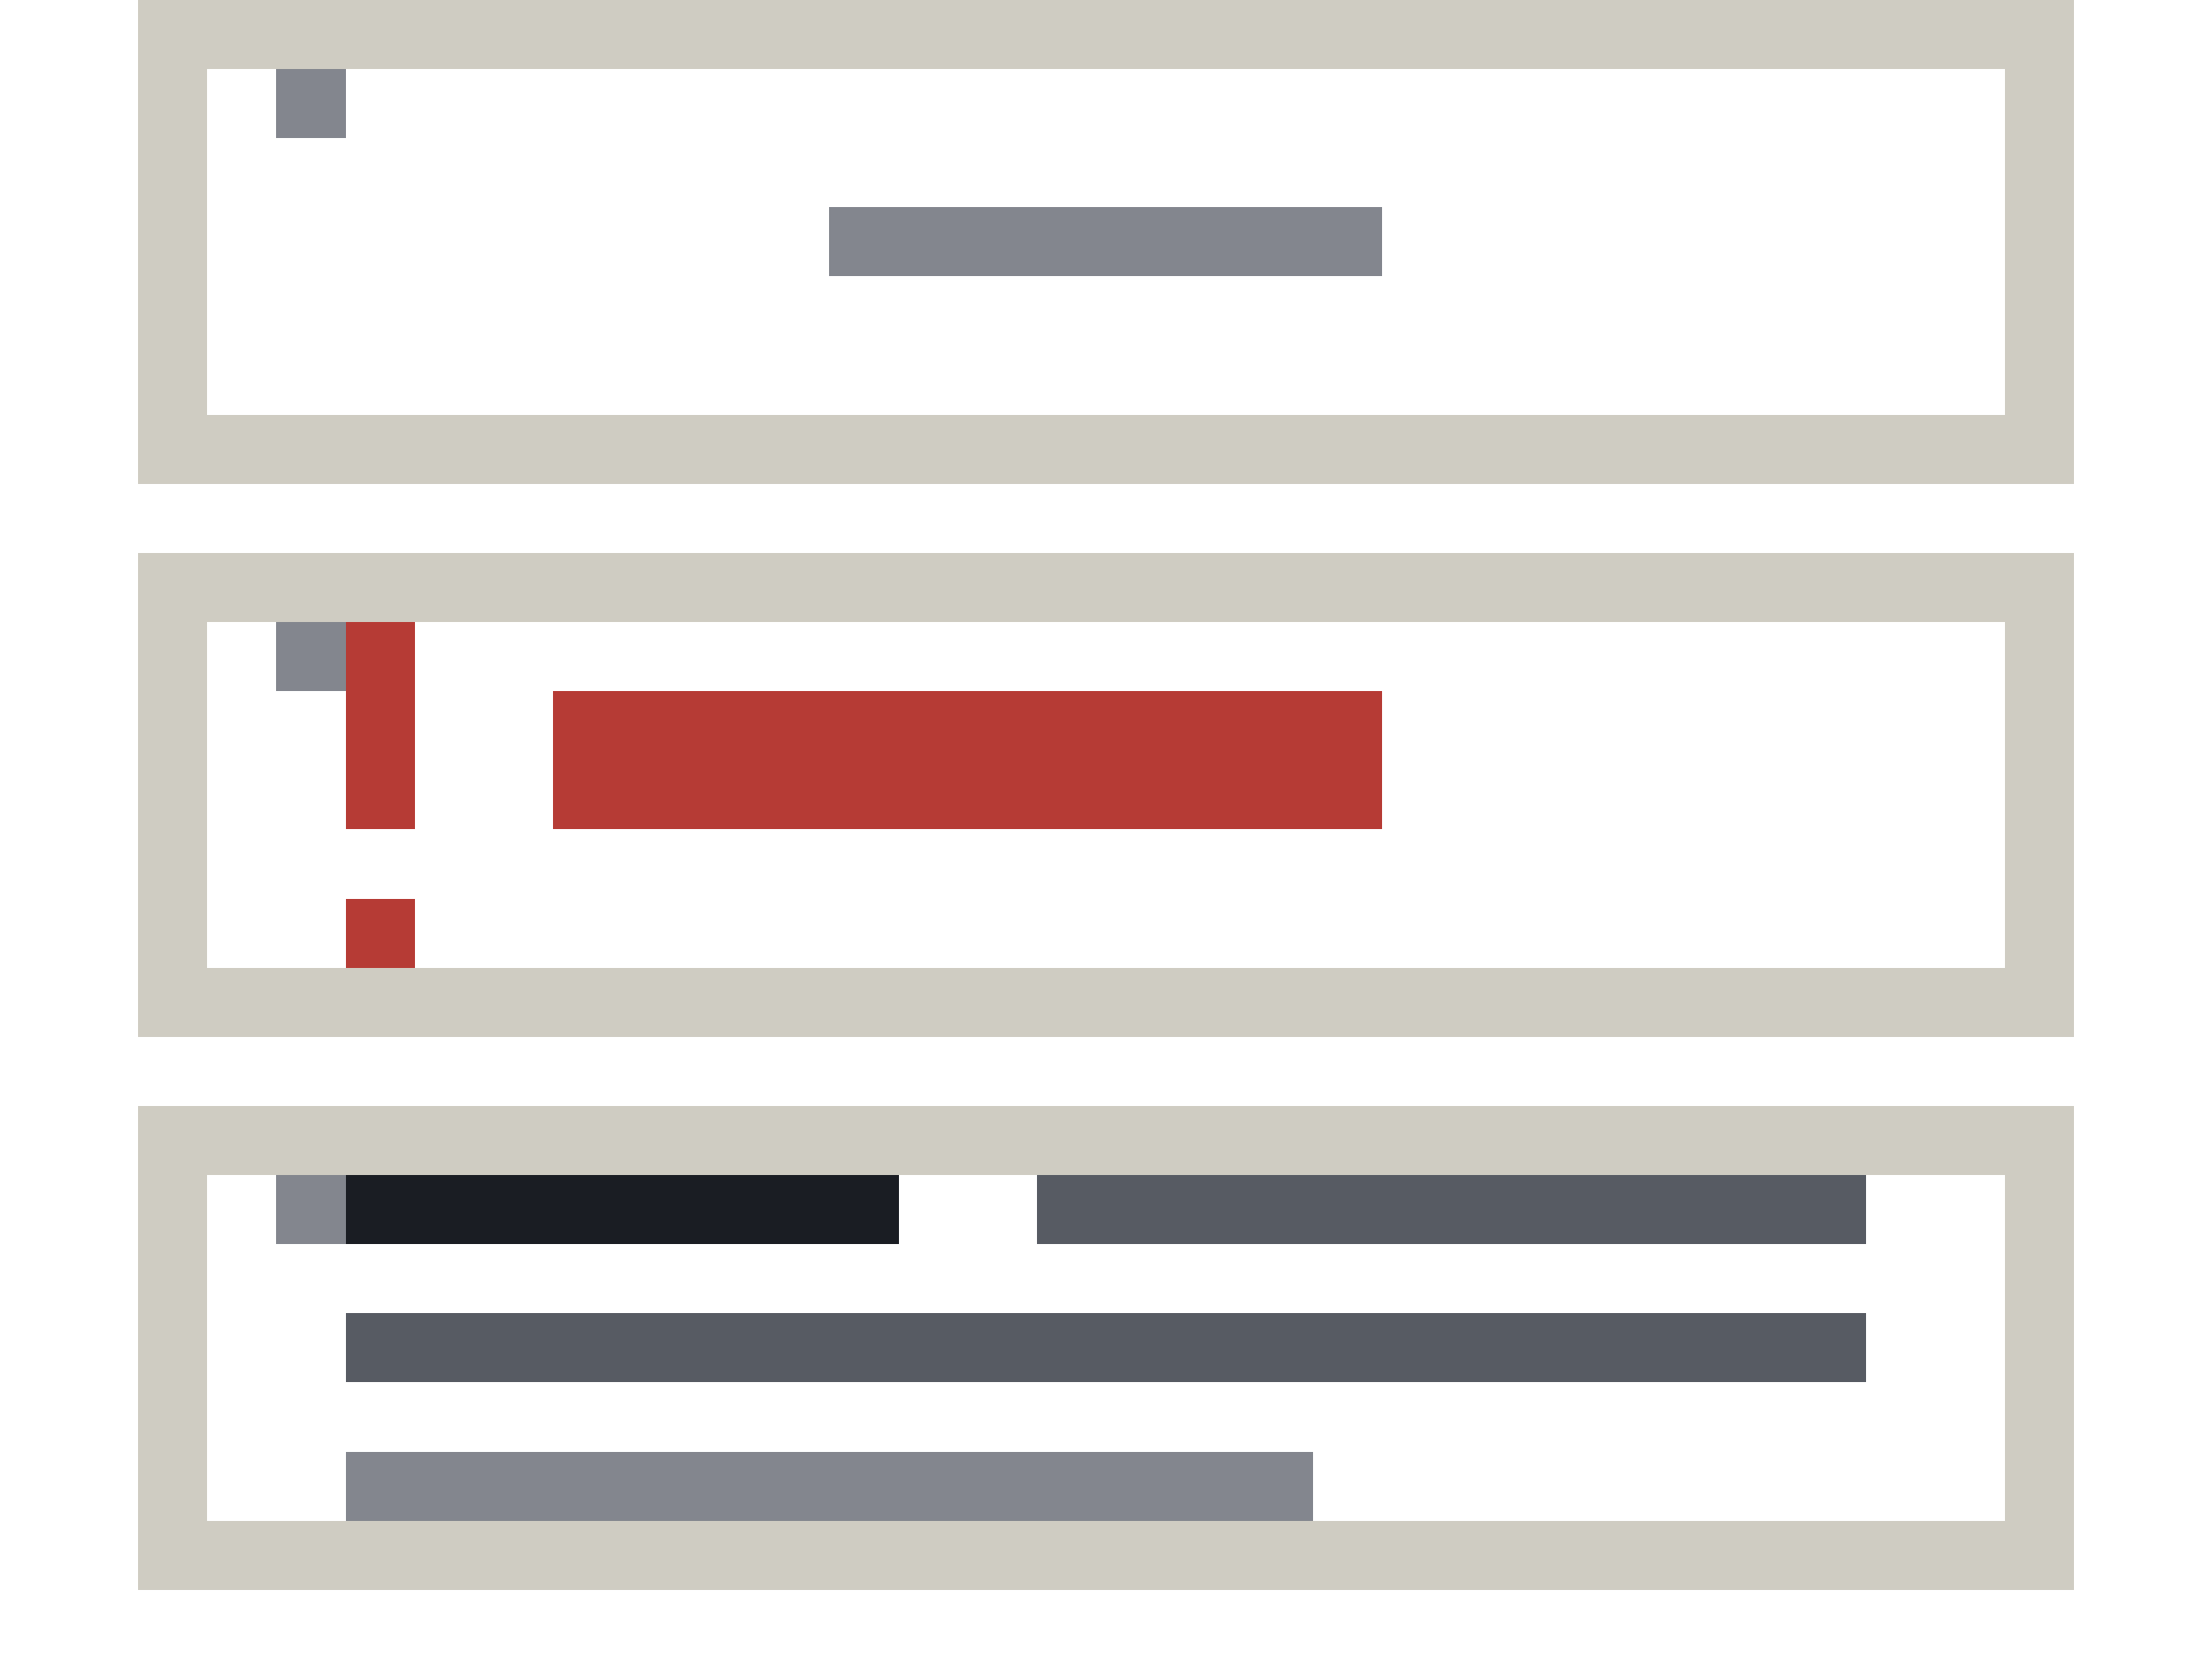
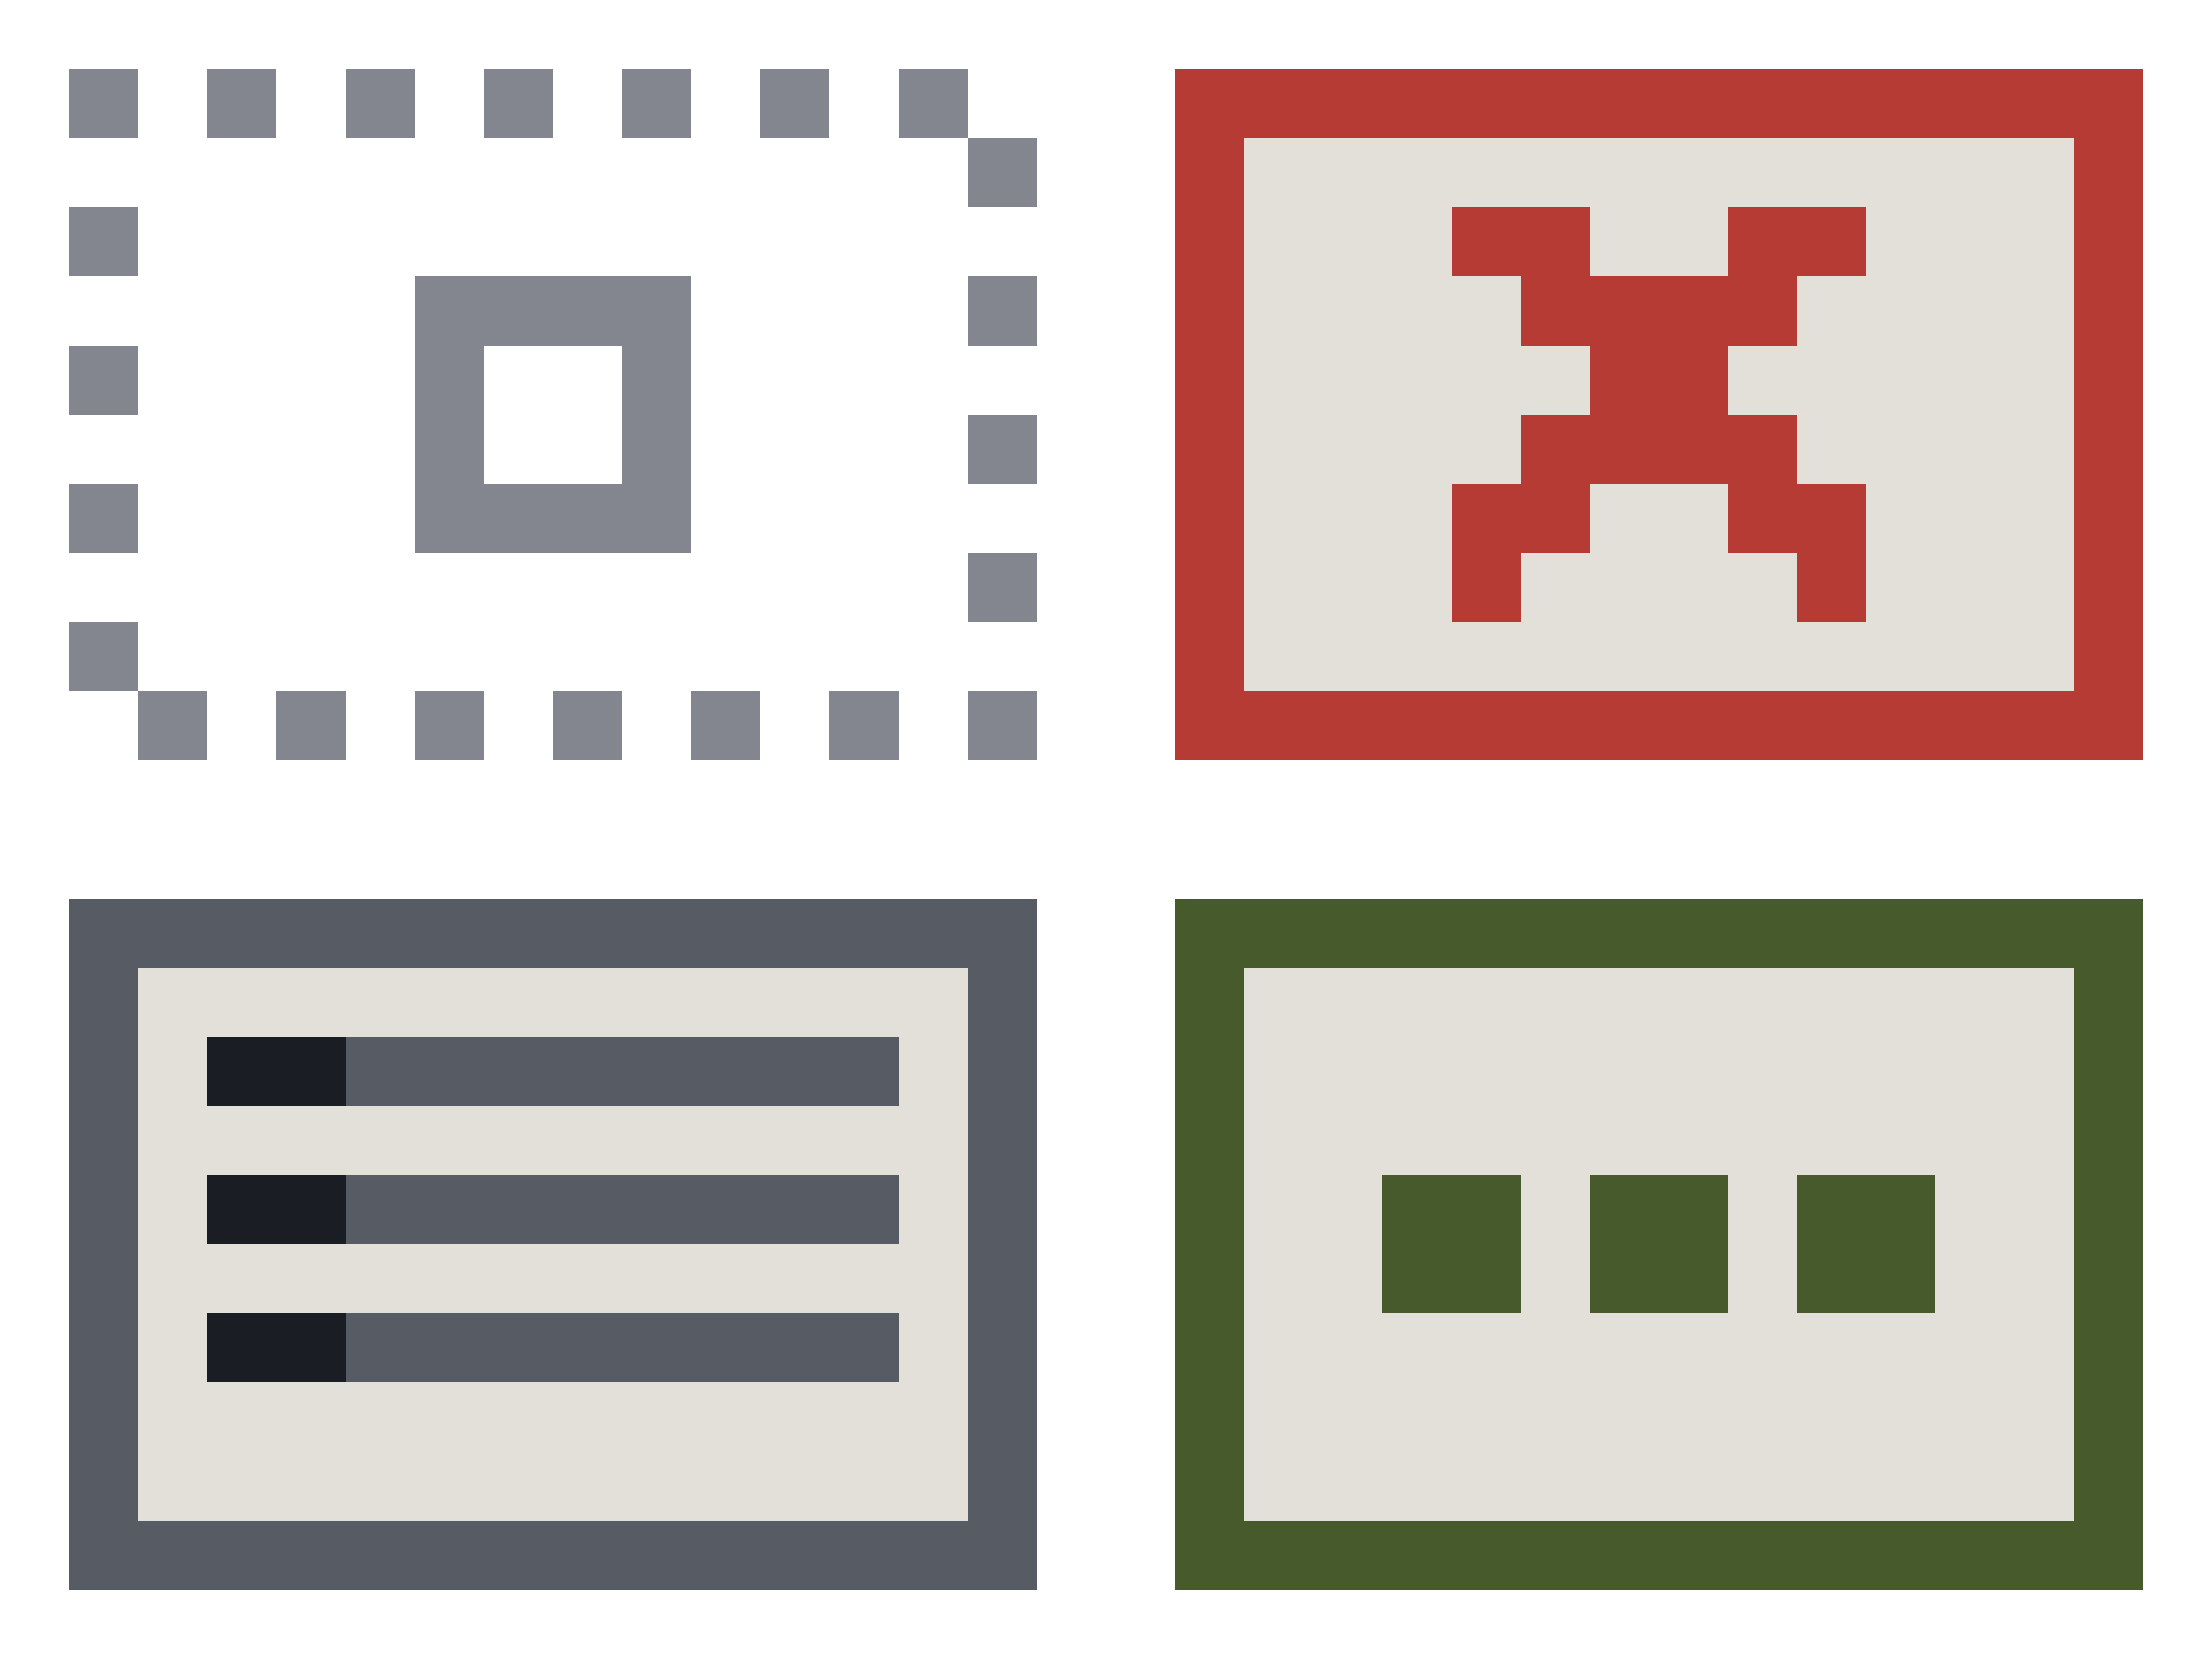
<svg xmlns="http://www.w3.org/2000/svg" width="64" height="48" viewBox="0 0 32 24" shape-rendering="crispEdges" role="img" aria-labelledby="t">
-   <path fill="#cfccc2" d="M2 0h28v1h-28zM2 1h1v5h-1zM29 1h1v5h-1zM2 6h28v1h-28zM2 8h28v1h-28zM2 9h1v5h-1zM29 9h1v5h-1zM2 14h28v1h-28zM2 16h28v1h-28zM2 17h1v5h-1zM29 17h1v5h-1zM2 22h28v1h-28z" />
-   <path fill="#83868e" d="M4 1h1v1h-1zM12 3h8v1h-8zM4 9h1v1h-1zM4 17h1v1h-1zM5 21h14v1h-14z" />
-   <path fill="#b63b35" d="M5 9h1v3h-1zM8 10h12v2h-12zM5 13h1v1h-1z" />
-   <path fill="#1a1d23" d="M5 17h8v1h-8z" />
-   <path fill="#575b63" d="M15 17h12v1h-12zM5 19h22v1h-22z" />
+   <path fill="#83868e" d="M1 1h1v1h-1zM3 1h1v1h-1zM5 1h1v1h-1zM7 1h1v1h-1zM9 1h1v1h-1zM11 1h1v1h-1zM13 1h1v1h-1zM14 2h1v1h-1zM1 3h1v1h-1zM6 4h1v1h-1zM7 4h1v1h-1zM8 4h1v1h-1zM9 4h1v1h-1zM14 4h1v1h-1zM1 5h1v1h-1zM6 5h1v1h-1zM9 5h1v1h-1zM6 6h1v1h-1zM9 6h1v1h-1zM14 6h1v1h-1zM1 7h1v1h-1zM6 7h1v1h-1zM7 7h1v1h-1zM8 7h1v1h-1zM9 7h1v1h-1zM14 8h1v1h-1zM1 9h1v1h-1zM2 10h1v1h-1zM4 10h1v1h-1zM6 10h1v1h-1zM8 10h1v1h-1zM10 10h1v1h-1zM12 10h1v1h-1zM14 10h1v1h-1z" />
+   <path fill="#b63b35" d="M17 1h1v1h-1zM18 1h1v1h-1zM19 1h1v1h-1zM20 1h1v1h-1zM21 1h1v1h-1zM22 1h1v1h-1zM23 1h1v1h-1zM24 1h1v1h-1zM25 1h1v1h-1zM26 1h1v1h-1zM27 1h1v1h-1zM28 1h1v1h-1zM29 1h1v1h-1zM30 1h1v1h-1zM17 2h1v1h-1zM30 2h1v1h-1zM17 3h1v1h-1zM21 3h1v1h-1zM22 3h1v1h-1zM25 3h1v1h-1zM26 3h1v1h-1zM30 3h1v1h-1zM17 4h1v1h-1zM22 4h1v1h-1zM23 4h1v1h-1zM24 4h1v1h-1zM25 4h1v1h-1zM30 4h1v1h-1zM17 5h1v1h-1zM23 5h1v1h-1zM24 5h1v1h-1zM30 5h1v1h-1zM17 6h1v1h-1zM22 6h1v1h-1zM23 6h1v1h-1zM24 6h1v1h-1zM25 6h1v1h-1zM30 6h1v1h-1zM17 7h1v1h-1zM21 7h1v1h-1zM22 7h1v1h-1zM25 7h1v1h-1zM26 7h1v1h-1zM30 7h1v1h-1zM17 8h1v1h-1zM21 8h1v1h-1zM26 8h1v1h-1zM30 8h1v1h-1zM17 9h1v1h-1zM30 9h1v1h-1zM17 10h1v1h-1zM18 10h1v1h-1zM19 10h1v1h-1zM20 10h1v1h-1zM21 10h1v1h-1zM22 10h1v1h-1zM23 10h1v1h-1zM24 10h1v1h-1zM25 10h1v1h-1zM26 10h1v1h-1zM27 10h1v1h-1zM28 10h1v1h-1zM29 10h1v1h-1zM30 10h1v1h-1z" />
+   <path fill="#e2e0d8" d="M18 2h1v1h-1zM19 2h1v1h-1zM20 2h1v1h-1zM21 2h1v1h-1zM22 2h1v1h-1zM23 2h1v1h-1zM24 2h1v1h-1zM25 2h1v1h-1zM26 2h1v1h-1zM27 2h1v1h-1zM28 2h1v1h-1zM29 2h1v1h-1zM18 3h1v1h-1zM19 3h1v1h-1zM20 3h1v1h-1zM23 3h1v1h-1zM24 3h1v1h-1zM27 3h1v1h-1zM28 3h1v1h-1zM29 3h1v1h-1zM18 4h1v1h-1zM19 4h1v1h-1zM20 4h1v1h-1zM21 4h1v1h-1zM26 4h1v1h-1zM27 4h1v1h-1zM28 4h1v1h-1zM29 4h1v1h-1zM18 5h1v1h-1zM19 5h1v1h-1zM20 5h1v1h-1zM21 5h1v1h-1zM22 5h1v1h-1zM25 5h1v1h-1zM26 5h1v1h-1zM27 5h1v1h-1zM28 5h1v1h-1zM29 5h1v1h-1zM18 6h1v1h-1zM19 6h1v1h-1zM20 6h1v1h-1zM21 6h1v1h-1zM26 6h1v1h-1zM27 6h1v1h-1zM28 6h1v1h-1zM29 6h1v1h-1zM18 7h1v1h-1zM19 7h1v1h-1zM20 7h1v1h-1zM23 7h1v1h-1zM24 7h1v1h-1zM27 7h1v1h-1zM28 7h1v1h-1zM29 7h1v1h-1zM18 8h1v1h-1zM19 8h1v1h-1zM20 8h1v1h-1zM22 8h1v1h-1zM23 8h1v1h-1zM24 8h1v1h-1zM25 8h1v1h-1zM27 8h1v1h-1zM28 8h1v1h-1zM29 8h1v1h-1zM18 9h1v1h-1zM19 9h1v1h-1zM20 9h1v1h-1zM21 9h1v1h-1zM22 9h1v1h-1zM23 9h1v1h-1zM24 9h1v1h-1zM25 9h1v1h-1zM26 9h1v1h-1zM27 9h1v1h-1zM28 9h1v1h-1zM29 9h1v1h-1zM2 14h1v1h-1zM3 14h1v1h-1zM4 14h1v1h-1zM5 14h1v1h-1zM6 14h1v1h-1zM7 14h1v1h-1zM8 14h1v1h-1zM9 14h1v1h-1zM10 14h1v1h-1zM11 14h1v1h-1zM12 14h1v1h-1zM13 14h1v1h-1zM18 14h1v1h-1zM19 14h1v1h-1zM20 14h1v1h-1zM21 14h1v1h-1zM22 14h1v1h-1zM23 14h1v1h-1zM24 14h1v1h-1zM25 14h1v1h-1zM26 14h1v1h-1zM27 14h1v1h-1zM28 14h1v1h-1zM29 14h1v1h-1zM2 15h1v1h-1zM13 15h1v1h-1zM18 15h1v1h-1zM19 15h1v1h-1zM20 15h1v1h-1zM21 15h1v1h-1zM22 15h1v1h-1zM23 15h1v1h-1zM24 15h1v1h-1zM25 15h1v1h-1zM26 15h1v1h-1zM27 15h1v1h-1zM28 15h1v1h-1zM29 15h1v1h-1zM2 16h1v1h-1zM3 16h1v1h-1zM4 16h1v1h-1zM5 16h1v1h-1zM6 16h1v1h-1zM7 16h1v1h-1zM8 16h1v1h-1zM9 16h1v1h-1zM10 16h1v1h-1zM11 16h1v1h-1zM12 16h1v1h-1zM13 16h1v1h-1zM18 16h1v1h-1zM19 16h1v1h-1zM20 16h1v1h-1zM21 16h1v1h-1zM22 16h1v1h-1zM23 16h1v1h-1zM24 16h1v1h-1zM25 16h1v1h-1zM26 16h1v1h-1zM27 16h1v1h-1zM28 16h1v1h-1zM29 16h1v1h-1zM2 17h1v1h-1zM13 17h1v1h-1zM18 17h1v1h-1zM19 17h1v1h-1zM22 17h1v1h-1zM25 17h1v1h-1zM28 17h1v1h-1zM29 17h1v1h-1zM2 18h1v1h-1zM3 18h1v1h-1zM4 18h1v1h-1zM5 18h1v1h-1zM6 18h1v1h-1zM7 18h1v1h-1zM8 18h1v1h-1zM9 18h1v1h-1zM10 18h1v1h-1zM11 18h1v1h-1zM12 18h1v1h-1zM13 18h1v1h-1zM18 18h1v1h-1zM19 18h1v1h-1zM22 18h1v1h-1zM25 18h1v1h-1zM28 18h1v1h-1zM29 18h1v1h-1zM2 19h1v1h-1zM13 19h1v1h-1zM18 19h1v1h-1zM19 19h1v1h-1zM20 19h1v1h-1zM21 19h1v1h-1zM22 19h1v1h-1zM23 19h1v1h-1zM24 19h1v1h-1zM25 19h1v1h-1zM26 19h1v1h-1zM27 19h1v1h-1zM28 19h1v1h-1zM29 19h1v1h-1zM2 20h1v1h-1zM3 20h1v1h-1zM4 20h1v1h-1zM5 20h1v1h-1zM6 20h1v1h-1zM7 20h1v1h-1zM8 20h1v1h-1zM9 20h1v1h-1zM10 20h1v1h-1zM11 20h1v1h-1zM12 20h1v1h-1zM13 20h1v1h-1zM18 20h1v1h-1zM19 20h1v1h-1zM20 20h1v1h-1zM21 20h1v1h-1zM22 20h1v1h-1zM23 20h1v1h-1zM24 20h1v1h-1zM25 20h1v1h-1zM26 20h1v1h-1zM27 20h1v1h-1zM28 20h1v1h-1zM29 20h1v1h-1zM2 21h1v1h-1zM3 21h1v1h-1zM4 21h1v1h-1zM5 21h1v1h-1zM6 21h1v1h-1zM7 21h1v1h-1zM8 21h1v1h-1zM9 21h1v1h-1zM10 21h1v1h-1zM11 21h1v1h-1zM12 21h1v1h-1zM13 21h1v1h-1zM18 21h1v1h-1zM19 21h1v1h-1zM20 21h1v1h-1zM21 21h1v1h-1zM22 21h1v1h-1zM23 21h1v1h-1zM24 21h1v1h-1zM25 21h1v1h-1zM26 21h1v1h-1zM27 21h1v1h-1zM28 21h1v1h-1zM29 21h1v1h-1z" />
+   <path fill="#575b63" d="M1 13h1v1h-1zM2 13h1v1h-1zM3 13h1v1h-1zM4 13h1v1h-1zM5 13h1v1h-1zM6 13h1v1h-1zM7 13h1v1h-1zM8 13h1v1h-1zM9 13h1v1h-1zM10 13h1v1h-1zM11 13h1v1h-1zM12 13h1v1h-1zM13 13h1v1h-1zM14 13h1v1h-1zM1 14h1v1h-1zM14 14h1v1h-1zM1 15h1v1h-1zM5 15h1v1h-1zM6 15h1v1h-1zM7 15h1v1h-1zM8 15h1v1h-1zM9 15h1v1h-1zM10 15h1v1h-1zM11 15h1v1h-1zM12 15h1v1h-1zM14 15h1v1h-1zM1 16h1v1h-1zM14 16h1v1h-1zM1 17h1v1h-1zM5 17h1v1h-1zM6 17h1v1h-1zM7 17h1v1h-1zM8 17h1v1h-1zM9 17h1v1h-1zM10 17h1v1h-1zM11 17h1v1h-1zM12 17h1v1h-1zM14 17h1v1h-1zM1 18h1v1h-1zM14 18h1v1h-1zM1 19h1v1h-1zM5 19h1v1h-1zM6 19h1v1h-1zM7 19h1v1h-1zM8 19h1v1h-1zM9 19h1v1h-1zM10 19h1v1h-1zM11 19h1v1h-1zM12 19h1v1h-1zM14 19h1v1h-1zM1 20h1v1h-1zM14 20h1v1h-1zM1 21h1v1h-1zM14 21h1v1h-1zM1 22h1v1h-1zM2 22h1v1h-1zM3 22h1v1h-1zM4 22h1v1h-1zM5 22h1v1h-1zM6 22h1v1h-1zM7 22h1v1h-1zM8 22h1v1h-1zM9 22h1v1h-1zM10 22h1v1h-1zM11 22h1v1h-1zM12 22h1v1h-1zM13 22h1v1h-1zM14 22h1v1h-1z" />
+   <path fill="#465a2b" d="M17 13h1v1h-1zM18 13h1v1h-1zM19 13h1v1h-1zM20 13h1v1h-1zM21 13h1v1h-1zM22 13h1v1h-1zM23 13h1v1h-1zM24 13h1v1h-1zM25 13h1v1h-1zM26 13h1v1h-1zM27 13h1v1h-1zM28 13h1v1h-1zM29 13h1v1h-1zM30 13h1v1h-1zM17 14h1v1h-1zM30 14h1v1h-1zM17 15h1v1h-1zM30 15h1v1h-1zM17 16h1v1h-1zM30 16h1v1h-1zM17 17h1v1h-1zM20 17h1v1h-1zM21 17h1v1h-1zM23 17h1v1h-1zM24 17h1v1h-1zM26 17h1v1h-1zM27 17h1v1h-1zM30 17h1v1h-1zM17 18h1v1h-1zM20 18h1v1h-1zM21 18h1v1h-1zM23 18h1v1h-1zM24 18h1v1h-1zM26 18h1v1h-1zM27 18h1v1h-1zM30 18h1v1h-1zM17 19h1v1h-1zM30 19h1v1h-1zM17 20h1v1h-1zM30 20h1v1h-1zM17 21h1v1h-1zM30 21h1v1h-1zM17 22h1v1h-1zM18 22h1v1h-1zM19 22h1v1h-1zM20 22h1v1h-1zM21 22h1v1h-1zM22 22h1v1h-1zM23 22h1v1h-1zM24 22h1v1h-1zM25 22h1v1h-1zM26 22h1v1h-1zM27 22h1v1h-1zM28 22h1v1h-1zM29 22h1v1h-1zM30 22h1v1h-1z" />
+   <path fill="#1a1d23" d="M3 15h1v1h-1zM4 15h1v1h-1zM3 17h1v1h-1zM4 17h1v1h-1zM3 19h1v1h-1zM4 19h1v1h-1z" />
</svg>
